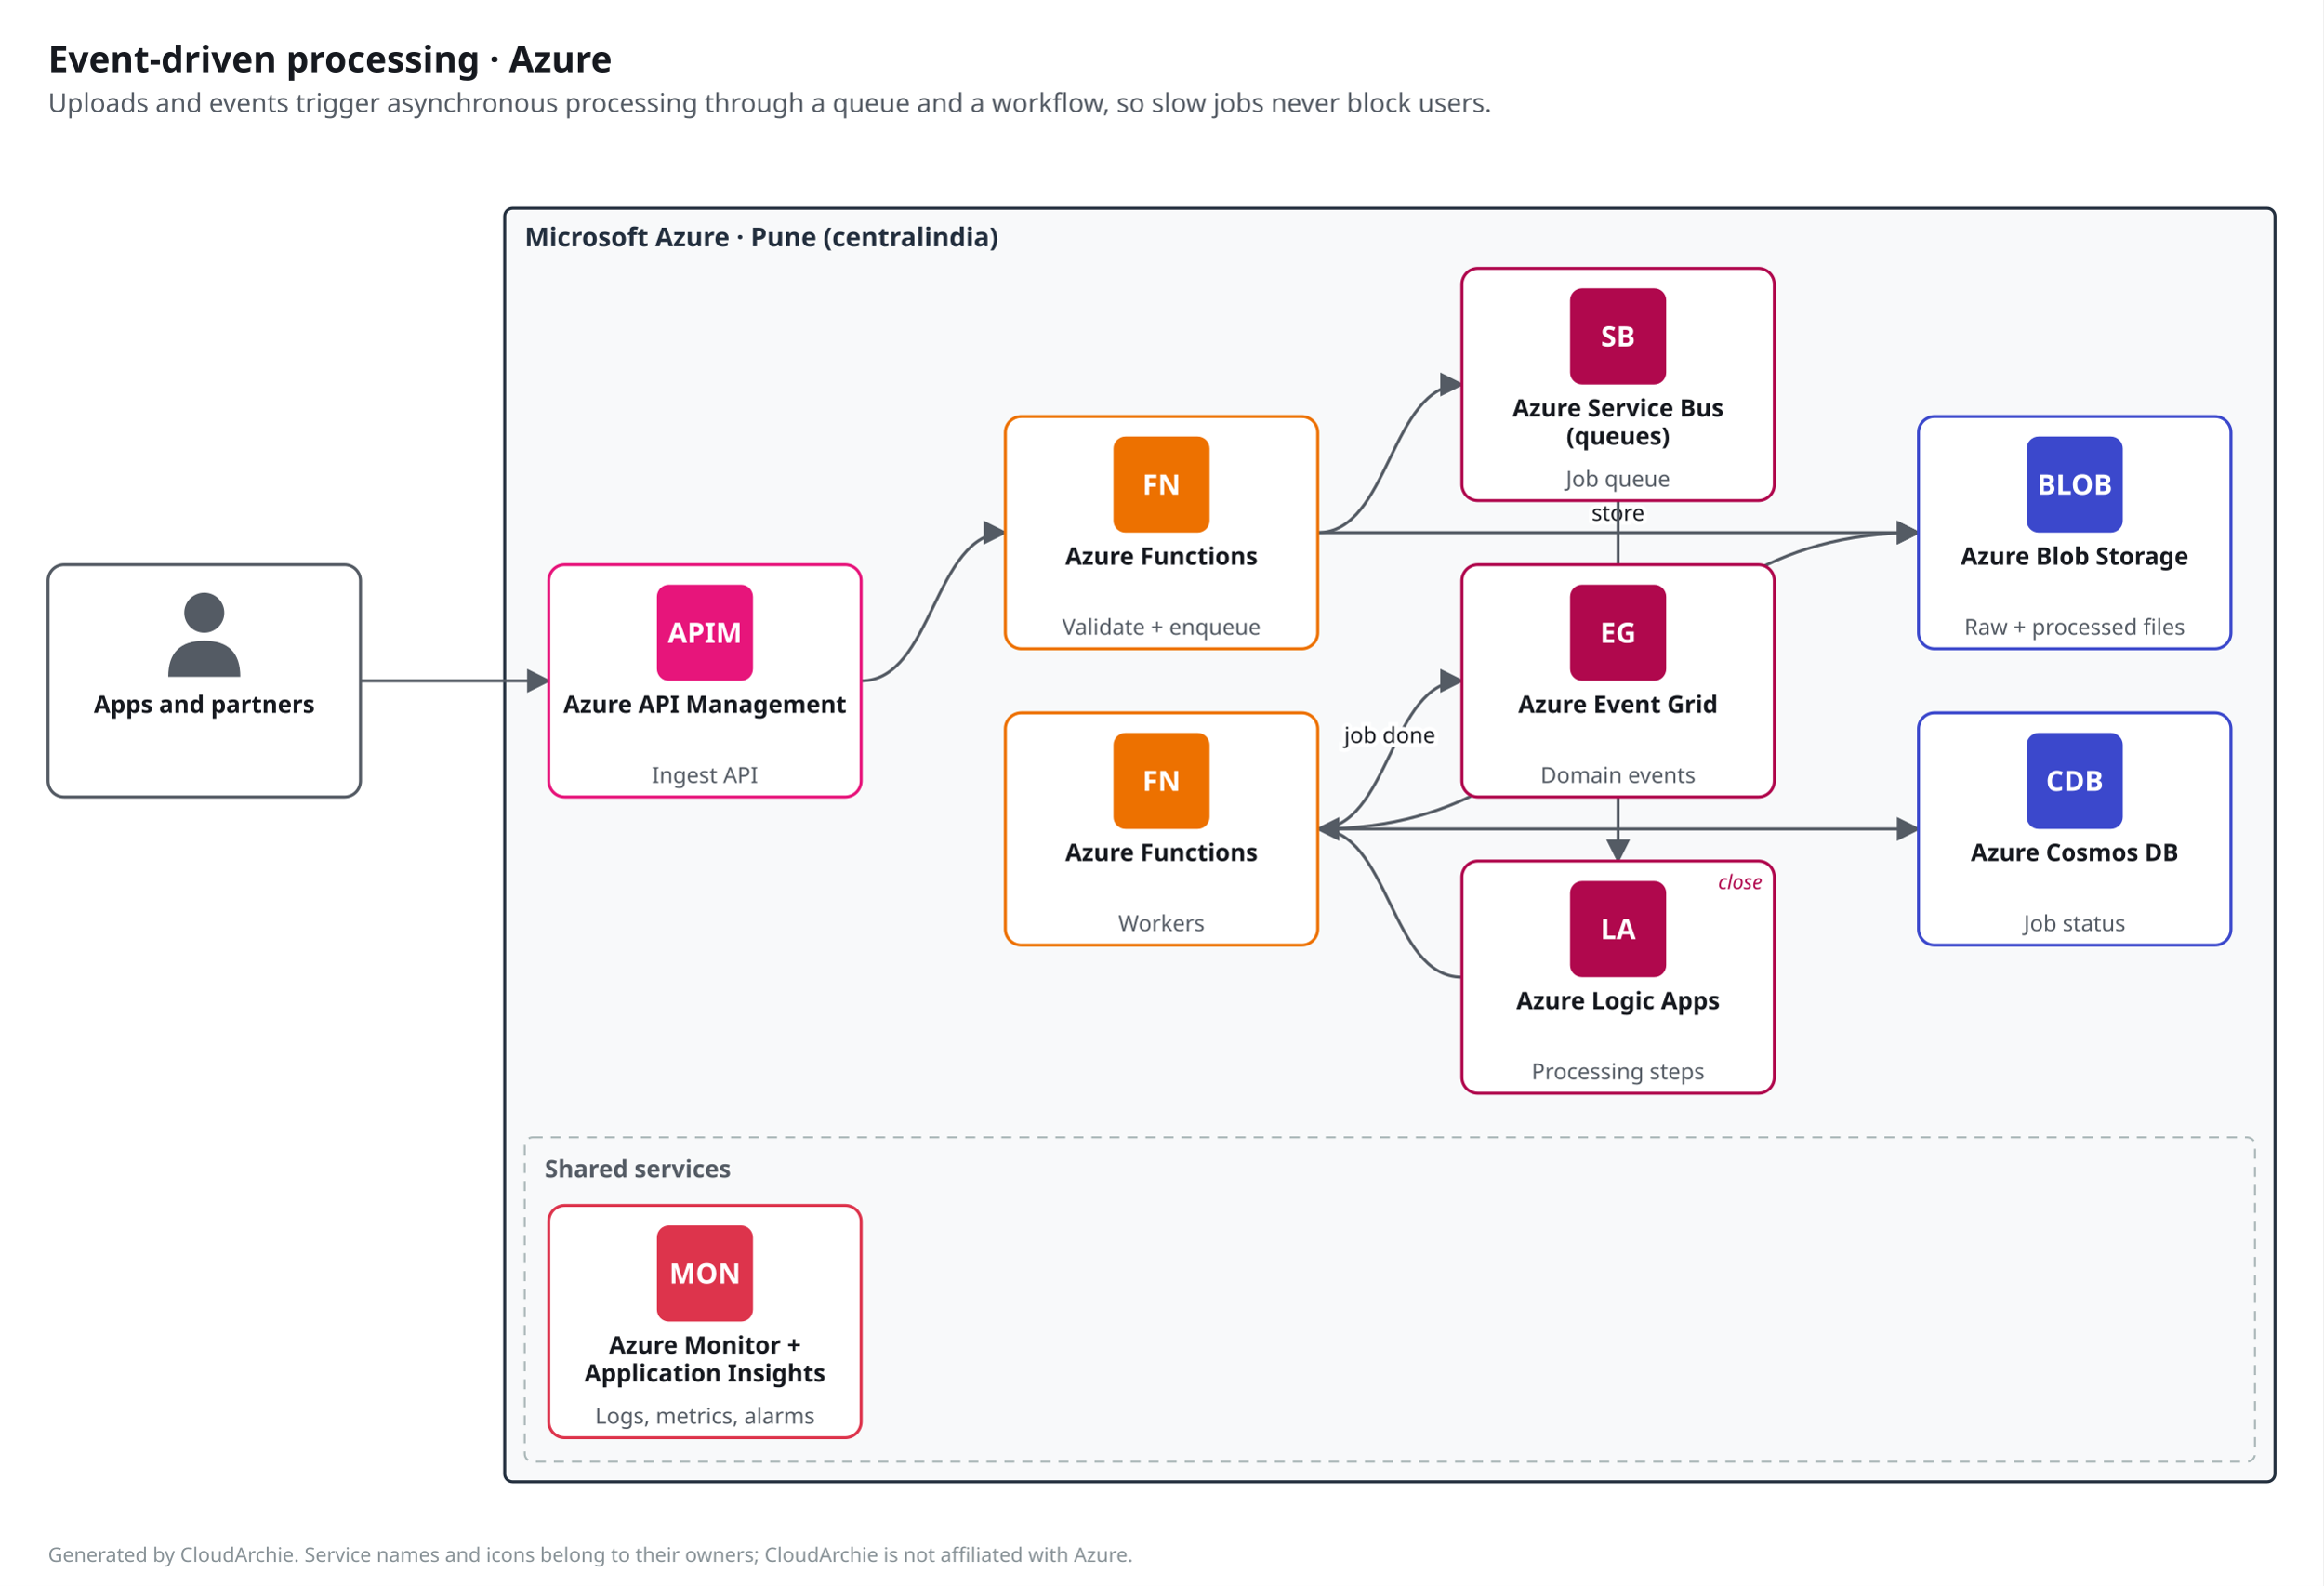
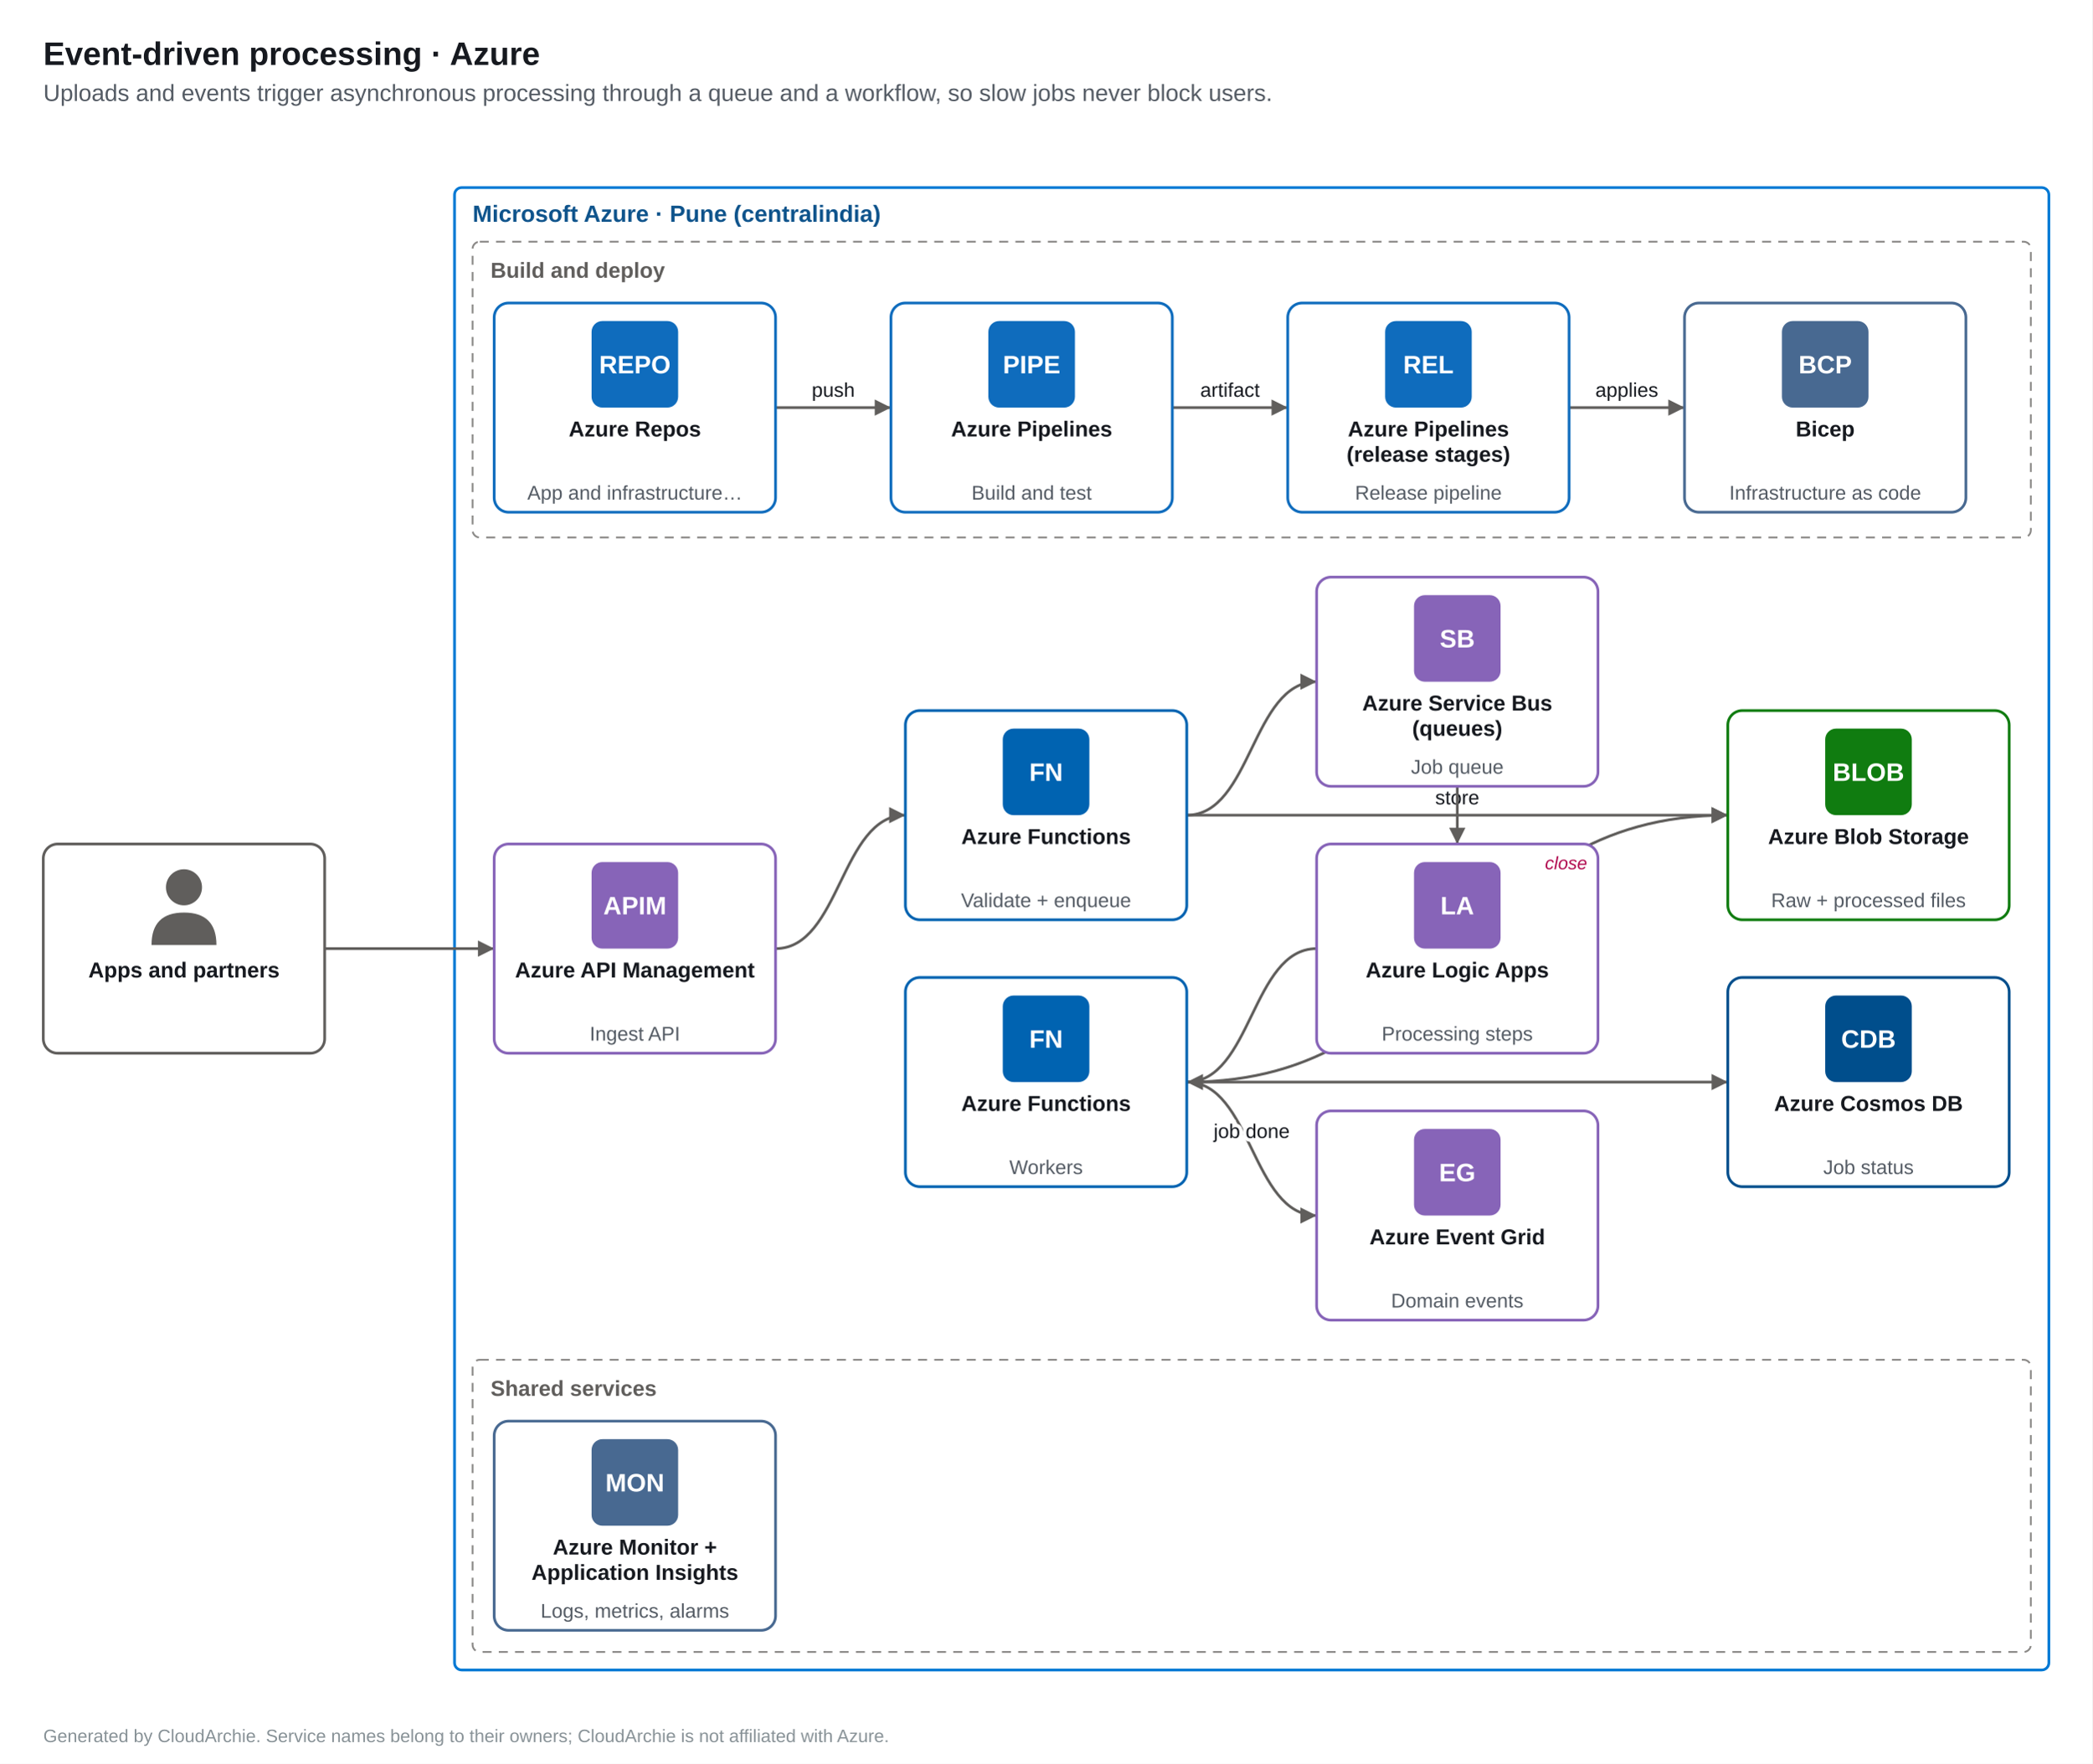
- <svg xmlns="http://www.w3.org/2000/svg" width="1160" height="792" viewBox="0 0 1160 792" role="img" aria-label="Event-driven processing on Azure">
-   <style>.bg{fill:#ffffff}
- .title{font:600 18px sans-serif;fill:#16191f}
- .subtitle{font:13px sans-serif;fill:#545b64}
- .cloud{fill:#f8f9fa;stroke:#232f3e;stroke-width:1.5}
- .cloud-label{font:600 13px sans-serif;fill:#232f3e}
- .band{fill:none;stroke:#aab7b8;stroke-dasharray:5 4}
- .band-label{font:600 12px sans-serif;fill:#545b64}
- .node-box{fill:#ffffff;stroke-width:1.5}
- .badge{font:700 14px sans-serif;fill:#ffffff}
- .service{font:600 12px sans-serif;fill:#16191f}
- .label{font:11px sans-serif;fill:#545b64}
- .fidelity{font:italic 10px sans-serif;fill:#b0084d}
- .edge{fill:none;stroke:#545b64;stroke-width:1.5}
- .edge-label{font:11px sans-serif;fill:#16191f;paint-order:stroke;stroke:#ffffff;stroke-width:4}
- .footer{font:10px sans-serif;fill:#879196}</style>
-   <defs>
-     <marker id="arrow" viewBox="0 0 10 10" refX="9" refY="5" markerWidth="8" markerHeight="8" orient="auto-start-reverse">
-       <path d="M0,0 L10,5 L0,10 z" fill="#545b64" />
-     </marker>
-   </defs>
-   <rect class="bg" width="1160" height="792" />
-   <text class="title" x="24" y="36">Event-driven processing · Azure</text>
-   <text class="subtitle" x="24" y="56">Uploads and events trigger asynchronous processing through a queue and a workflow, so slow jobs never block users.</text>
-   <rect class="cloud" x="252" y="104" width="884" height="636" rx="4" />
-   <text class="cloud-label" x="262" y="123">Microsoft Azure · Pune (centralindia)</text>
-   <rect class="band" x="262" y="568" width="864" height="162" rx="4" />
-   <text class="band-label" x="272" y="588">Shared services</text>
-   <path class="edge" d="M180,340 C227,340 227,340 274,340" marker-end="url(#arrow)" />
-   <path class="edge" d="M430,340 C466,340 466,266 502,266" marker-end="url(#arrow)" />
-   <path class="edge" d="M658,266 C808,266 808,266 958,266" marker-end="url(#arrow)" />
-   <text class="edge-label" x="808" y="260" text-anchor="middle">store</text>
-   <path class="edge" d="M658,266 C694,266 694,192 730,192" marker-end="url(#arrow)" />
-   <path class="edge" d="M808,250 C808,340 808,340 808,430" marker-end="url(#arrow)" />
-   <path class="edge" d="M730,488 C694,488 694,414 658,414" marker-end="url(#arrow)" />
-   <path class="edge" d="M658,414 C808,414 808,266 958,266" marker-end="url(#arrow)" />
-   <path class="edge" d="M658,414 C808,414 808,414 958,414" marker-end="url(#arrow)" />
-   <path class="edge" d="M658,414 C694,414 694,340 730,340" marker-end="url(#arrow)" />
-   <text class="edge-label" x="694" y="371" text-anchor="middle">job done</text>
-   <g class="node" data-id="producers" data-capability="client">
-     <rect class="node-box" x="24" y="282" width="156" height="116" rx="8" style="stroke:#545B64" />
-     <g fill="#545B64">
-       <circle cx="102" cy="306" r="10" />
-       <path d="M84,338 Q84,320 102,320 Q120,320 120,338 Z" />
+ <svg xmlns="http://www.w3.org/2000/svg" class="ca-diagram ca-azure" width="1160" height="978" viewBox="0 0 1160 978" role="img" aria-label="Event-driven processing on Azure">
+   <style>.ca-azure{font-family:'Segoe UI', 'Helvetica Neue', Arial, sans-serif}
+ .ca-azure .ca-bg{fill:#ffffff}
+ .ca-azure .ca-title{font-size:18px;font-weight:600;fill:#16191f}
+ .ca-azure .ca-subtitle{font-size:13px;fill:#545b64}
+ .ca-azure .ca-cloud{fill:#FFFFFF;stroke:#0078D4;stroke-width:1.5;}
+ .ca-azure .ca-cloud-label{font-size:13px;font-weight:600;fill:#0F548C}
+ .ca-azure .ca-band{fill:none;stroke:#8A8886;stroke-dasharray:5 4}
+ .ca-azure .ca-band-label{font-size:12px;font-weight:600;fill:#605E5C}
+ .ca-azure .ca-node-box{fill:#ffffff;stroke-width:1.5}
+ .ca-azure .ca-badge{font-size:14px;font-weight:700;fill:#ffffff}
+ .ca-azure .ca-service{font-size:12px;font-weight:600;fill:#16191f}
+ .ca-azure .ca-label{font-size:11px;fill:#545b64}
+ .ca-azure .ca-fidelity{font-size:10px;font-style:italic;fill:#b0084d}
+ .ca-azure .ca-edge{fill:none;stroke:#605E5C;stroke-width:1.5}
+ .ca-azure .ca-arrow{fill:#605E5C}
+ .ca-azure .ca-edge-label{font-size:11px;fill:#16191f;paint-order:stroke;stroke:#ffffff;stroke-width:4}
+ .ca-azure .ca-footer{font-size:10px;fill:#879196}</style>
+   <rect class="ca-bg" width="1160" height="978" />
+   <text class="ca-title" x="24" y="36">Event-driven processing · Azure</text>
+   <text class="ca-subtitle" x="24" y="56">Uploads and events trigger asynchronous processing through a queue and a workflow, so slow jobs never block users.</text>
+   <rect class="ca-cloud" x="252" y="104" width="884" height="822" rx="4" />
+   <text class="ca-cloud-label" x="262" y="123">Microsoft Azure · Pune (centralindia)</text>
+   <rect class="ca-band" x="262" y="134" width="864" height="164" rx="4" />
+   <text class="ca-band-label" x="272" y="154">Build and deploy</text>
+   <rect class="ca-band" x="262" y="754" width="864" height="162" rx="4" />
+   <text class="ca-band-label" x="272" y="774">Shared services</text>
+   <path class="ca-edge" data-from="producers" data-to="api" d="M180,526 C227,526 227,526 274,526" />
+   <polygon class="ca-arrow" data-from="producers" data-to="api" points="274,526 265,521.5 265,530.5" />
+   <path class="ca-edge" data-from="api" data-to="ingest" d="M430,526 C466,526 466,452 502,452" />
+   <polygon class="ca-arrow" data-from="api" data-to="ingest" points="502,452 493,447.5 493,456.5" />
+   <path class="ca-edge" data-from="ingest" data-to="raw" d="M658,452 C808,452 808,452 958,452" />
+   <polygon class="ca-arrow" data-from="ingest" data-to="raw" points="958,452 949,447.5 949,456.5" />
+   <text class="ca-edge-label" data-from="ingest" data-to="raw" x="808" y="446" text-anchor="middle">store</text>
+   <path class="ca-edge" data-from="ingest" data-to="queue" d="M658,452 C694,452 694,378 730,378" />
+   <polygon class="ca-arrow" data-from="ingest" data-to="queue" points="730,378 721,373.5 721,382.5" />
+   <path class="ca-edge" data-from="queue" data-to="workflow" d="M808,436 C808,452 808,452 808,468" />
+   <polygon class="ca-arrow" data-from="queue" data-to="workflow" points="808,468 803.5,459 812.5,459" />
+   <path class="ca-edge" data-from="workflow" data-to="workers" d="M730,526 C694,526 694,600 658,600" />
+   <polygon class="ca-arrow" data-from="workflow" data-to="workers" points="658,600 667,595.5 667,604.5" />
+   <path class="ca-edge" data-from="workers" data-to="raw" d="M658,600 C808,600 808,452 958,452" />
+   <polygon class="ca-arrow" data-from="workers" data-to="raw" points="958,452 949,447.5 949,456.5" />
+   <path class="ca-edge" data-from="workers" data-to="state" d="M658,600 C808,600 808,600 958,600" />
+   <polygon class="ca-arrow" data-from="workers" data-to="state" points="958,600 949,595.5 949,604.5" />
+   <path class="ca-edge" data-from="workers" data-to="events" d="M658,600 C694,600 694,674 730,674" />
+   <polygon class="ca-arrow" data-from="workers" data-to="events" points="730,674 721,669.5 721,678.5" />
+   <text class="ca-edge-label" data-from="workers" data-to="events" x="694" y="631" text-anchor="middle">job done</text>
+   <path class="ca-edge" data-from="repo" data-to="build" d="M430,226 C462,226 462,226 494,226" />
+   <polygon class="ca-arrow" data-from="repo" data-to="build" points="494,226 485,221.5 485,230.5" />
+   <text class="ca-edge-label" data-from="repo" data-to="build" x="462" y="220" text-anchor="middle">push</text>
+   <path class="ca-edge" data-from="build" data-to="deploy" d="M650,226 C682,226 682,226 714,226" />
+   <polygon class="ca-arrow" data-from="build" data-to="deploy" points="714,226 705,221.5 705,230.5" />
+   <text class="ca-edge-label" data-from="build" data-to="deploy" x="682" y="220" text-anchor="middle">artifact</text>
+   <path class="ca-edge" data-from="deploy" data-to="infra-code" d="M870,226 C902,226 902,226 934,226" />
+   <polygon class="ca-arrow" data-from="deploy" data-to="infra-code" points="934,226 925,221.5 925,230.5" />
+   <text class="ca-edge-label" data-from="deploy" data-to="infra-code" x="902" y="220" text-anchor="middle">applies</text>
+   <g class="node" data-id="producers" data-capability="client" data-stage="users">
+     <rect class="ca-node-box" x="24" y="468" width="156" height="116" rx="8" style="stroke:#605E5C" />
+     <g fill="#605E5C">
+       <circle cx="102" cy="492" r="10" />
+       <path d="M84,524 Q84,506 102,506 Q120,506 120,524 Z" />
    </g>
-     <text class="service" x="102" y="356" text-anchor="middle">Apps and partners</text>
+     <text class="ca-service" x="102" y="542" text-anchor="middle">Apps and partners</text>
  </g>
-   <g class="node" data-id="api" data-capability="api-gateway">
-     <rect class="node-box" x="274" y="282" width="156" height="116" rx="8" style="stroke:#E7157B" />
-     <rect x="328" y="292" width="48" height="48" rx="6" fill="#E7157B" />
-     <text class="badge" x="352" y="321" text-anchor="middle">APIM</text>
-     <text class="service" x="352" y="356" text-anchor="middle">Azure API Management</text>
-     <text class="label" x="352" y="391" text-anchor="middle">Ingest API</text>
+   <g class="node" data-id="api" data-capability="api-gateway" data-stage="serve">
+     <rect class="ca-node-box" x="274" y="468" width="156" height="116" rx="8" style="stroke:#8764B8" />
+     <rect x="328" y="478" width="48" height="48" rx="6" fill="#8764B8" />
+     <text class="ca-badge" x="352" y="507" text-anchor="middle">APIM</text>
+     <text class="ca-service" x="352" y="542" text-anchor="middle">Azure API Management</text>
+     <text class="ca-label" x="352" y="577" text-anchor="middle">Ingest API</text>
  </g>
-   <g class="node" data-id="ingest" data-capability="serverless-function">
-     <rect class="node-box" x="502" y="208" width="156" height="116" rx="8" style="stroke:#ED7100" />
-     <rect x="556" y="218" width="48" height="48" rx="6" fill="#ED7100" />
-     <text class="badge" x="580" y="247" text-anchor="middle">FN</text>
-     <text class="service" x="580" y="282" text-anchor="middle">Azure Functions</text>
-     <text class="label" x="580" y="317" text-anchor="middle">Validate + enqueue</text>
+   <g class="node" data-id="ingest" data-capability="serverless-function" data-stage="run">
+     <rect class="ca-node-box" x="502" y="394" width="156" height="116" rx="8" style="stroke:#0063B1" />
+     <rect x="556" y="404" width="48" height="48" rx="6" fill="#0063B1" />
+     <text class="ca-badge" x="580" y="433" text-anchor="middle">FN</text>
+     <text class="ca-service" x="580" y="468" text-anchor="middle">Azure Functions</text>
+     <text class="ca-label" x="580" y="503" text-anchor="middle">Validate + enqueue</text>
  </g>
-   <g class="node" data-id="queue" data-capability="message-queue">
-     <rect class="node-box" x="730" y="134" width="156" height="116" rx="8" style="stroke:#B0084D" />
-     <rect x="784" y="144" width="48" height="48" rx="6" fill="#B0084D" />
-     <text class="badge" x="808" y="173" text-anchor="middle">SB</text>
-     <text class="service" x="808" y="208" text-anchor="middle">Azure Service Bus</text>
-     <text class="service" x="808" y="222" text-anchor="middle">(queues)</text>
-     <text class="label" x="808" y="243" text-anchor="middle">Job queue</text>
+   <g class="node" data-id="queue" data-capability="message-queue" data-stage="integrate">
+     <rect class="ca-node-box" x="730" y="320" width="156" height="116" rx="8" style="stroke:#8764B8" />
+     <rect x="784" y="330" width="48" height="48" rx="6" fill="#8764B8" />
+     <text class="ca-badge" x="808" y="359" text-anchor="middle">SB</text>
+     <text class="ca-service" x="808" y="394" text-anchor="middle">Azure Service Bus</text>
+     <text class="ca-service" x="808" y="408" text-anchor="middle">(queues)</text>
+     <text class="ca-label" x="808" y="429" text-anchor="middle">Job queue</text>
  </g>
-   <g class="node" data-id="events" data-capability="event-bus">
-     <rect class="node-box" x="730" y="282" width="156" height="116" rx="8" style="stroke:#B0084D" />
-     <rect x="784" y="292" width="48" height="48" rx="6" fill="#B0084D" />
-     <text class="badge" x="808" y="321" text-anchor="middle">EG</text>
-     <text class="service" x="808" y="356" text-anchor="middle">Azure Event Grid</text>
-     <text class="label" x="808" y="391" text-anchor="middle">Domain events</text>
+   <g class="node" data-id="events" data-capability="event-bus" data-stage="integrate">
+     <rect class="ca-node-box" x="730" y="616" width="156" height="116" rx="8" style="stroke:#8764B8" />
+     <rect x="784" y="626" width="48" height="48" rx="6" fill="#8764B8" />
+     <text class="ca-badge" x="808" y="655" text-anchor="middle">EG</text>
+     <text class="ca-service" x="808" y="690" text-anchor="middle">Azure Event Grid</text>
+     <text class="ca-label" x="808" y="725" text-anchor="middle">Domain events</text>
  </g>
-   <g class="node" data-id="workflow" data-capability="workflow">
-     <rect class="node-box" x="730" y="430" width="156" height="116" rx="8" style="stroke:#B0084D" />
-     <rect x="784" y="440" width="48" height="48" rx="6" fill="#B0084D" />
-     <text class="badge" x="808" y="469" text-anchor="middle">LA</text>
-     <text class="service" x="808" y="504" text-anchor="middle">Azure Logic Apps</text>
-     <text class="label" x="808" y="539" text-anchor="middle">Processing steps</text>
-     <text class="fidelity" x="880" y="444" text-anchor="end">close</text>
+   <g class="node" data-id="workflow" data-capability="workflow" data-stage="integrate">
+     <rect class="ca-node-box" x="730" y="468" width="156" height="116" rx="8" style="stroke:#8764B8" />
+     <rect x="784" y="478" width="48" height="48" rx="6" fill="#8764B8" />
+     <text class="ca-badge" x="808" y="507" text-anchor="middle">LA</text>
+     <text class="ca-service" x="808" y="542" text-anchor="middle">Azure Logic Apps</text>
+     <text class="ca-label" x="808" y="577" text-anchor="middle">Processing steps</text>
+     <text class="ca-fidelity" x="880" y="482" text-anchor="end">close</text>
  </g>
-   <g class="node" data-id="workers" data-capability="serverless-function">
-     <rect class="node-box" x="502" y="356" width="156" height="116" rx="8" style="stroke:#ED7100" />
-     <rect x="556" y="366" width="48" height="48" rx="6" fill="#ED7100" />
-     <text class="badge" x="580" y="395" text-anchor="middle">FN</text>
-     <text class="service" x="580" y="430" text-anchor="middle">Azure Functions</text>
-     <text class="label" x="580" y="465" text-anchor="middle">Workers</text>
+   <g class="node" data-id="workers" data-capability="serverless-function" data-stage="run">
+     <rect class="ca-node-box" x="502" y="542" width="156" height="116" rx="8" style="stroke:#0063B1" />
+     <rect x="556" y="552" width="48" height="48" rx="6" fill="#0063B1" />
+     <text class="ca-badge" x="580" y="581" text-anchor="middle">FN</text>
+     <text class="ca-service" x="580" y="616" text-anchor="middle">Azure Functions</text>
+     <text class="ca-label" x="580" y="651" text-anchor="middle">Workers</text>
  </g>
-   <g class="node" data-id="raw" data-capability="object-storage">
-     <rect class="node-box" x="958" y="208" width="156" height="116" rx="8" style="stroke:#3B48CC" />
-     <rect x="1012" y="218" width="48" height="48" rx="6" fill="#3B48CC" />
-     <text class="badge" x="1036" y="247" text-anchor="middle">BLOB</text>
-     <text class="service" x="1036" y="282" text-anchor="middle">Azure Blob Storage</text>
-     <text class="label" x="1036" y="317" text-anchor="middle">Raw + processed files</text>
+   <g class="node" data-id="raw" data-capability="object-storage" data-stage="store">
+     <rect class="ca-node-box" x="958" y="394" width="156" height="116" rx="8" style="stroke:#107C10" />
+     <rect x="1012" y="404" width="48" height="48" rx="6" fill="#107C10" />
+     <text class="ca-badge" x="1036" y="433" text-anchor="middle">BLOB</text>
+     <text class="ca-service" x="1036" y="468" text-anchor="middle">Azure Blob Storage</text>
+     <text class="ca-label" x="1036" y="503" text-anchor="middle">Raw + processed files</text>
  </g>
-   <g class="node" data-id="state" data-capability="key-value-db">
-     <rect class="node-box" x="958" y="356" width="156" height="116" rx="8" style="stroke:#3B48CC" />
-     <rect x="1012" y="366" width="48" height="48" rx="6" fill="#3B48CC" />
-     <text class="badge" x="1036" y="395" text-anchor="middle">CDB</text>
-     <text class="service" x="1036" y="430" text-anchor="middle">Azure Cosmos DB</text>
-     <text class="label" x="1036" y="465" text-anchor="middle">Job status</text>
+   <g class="node" data-id="state" data-capability="key-value-db" data-stage="store">
+     <rect class="ca-node-box" x="958" y="542" width="156" height="116" rx="8" style="stroke:#004E8C" />
+     <rect x="1012" y="552" width="48" height="48" rx="6" fill="#004E8C" />
+     <text class="ca-badge" x="1036" y="581" text-anchor="middle">CDB</text>
+     <text class="ca-service" x="1036" y="616" text-anchor="middle">Azure Cosmos DB</text>
+     <text class="ca-label" x="1036" y="651" text-anchor="middle">Job status</text>
  </g>
-   <g class="node" data-id="logs" data-capability="monitoring">
-     <rect class="node-box" x="274" y="602" width="156" height="116" rx="8" style="stroke:#DD344C" />
-     <rect x="328" y="612" width="48" height="48" rx="6" fill="#DD344C" />
-     <text class="badge" x="352" y="641" text-anchor="middle">MON</text>
-     <text class="service" x="352" y="676" text-anchor="middle">Azure Monitor +</text>
-     <text class="service" x="352" y="690" text-anchor="middle">Application Insights</text>
-     <text class="label" x="352" y="711" text-anchor="middle">Logs, metrics, alarms</text>
+   <g class="node" data-id="logs" data-capability="monitoring" data-stage="operate">
+     <rect class="ca-node-box" x="274" y="788" width="156" height="116" rx="8" style="stroke:#486991" />
+     <rect x="328" y="798" width="48" height="48" rx="6" fill="#486991" />
+     <text class="ca-badge" x="352" y="827" text-anchor="middle">MON</text>
+     <text class="ca-service" x="352" y="862" text-anchor="middle">Azure Monitor +</text>
+     <text class="ca-service" x="352" y="876" text-anchor="middle">Application Insights</text>
+     <text class="ca-label" x="352" y="897" text-anchor="middle">Logs, metrics, alarms</text>
  </g>
-   <text class="footer" x="24" y="780">Generated by CloudArchie. Service names and icons belong to their owners; CloudArchie is not affiliated with Azure.</text>
+   <g class="node" data-id="repo" data-capability="source-control" data-stage="code">
+     <rect class="ca-node-box" x="274" y="168" width="156" height="116" rx="8" style="stroke:#0F6CBD" />
+     <rect x="328" y="178" width="48" height="48" rx="6" fill="#0F6CBD" />
+     <text class="ca-badge" x="352" y="207" text-anchor="middle">REPO</text>
+     <text class="ca-service" x="352" y="242" text-anchor="middle">Azure Repos</text>
+     <text class="ca-label" x="352" y="277" text-anchor="middle">App and infrastructure…</text>
+   </g>
+   <g class="node" data-id="build" data-capability="ci-build" data-stage="build">
+     <rect class="ca-node-box" x="494" y="168" width="156" height="116" rx="8" style="stroke:#0F6CBD" />
+     <rect x="548" y="178" width="48" height="48" rx="6" fill="#0F6CBD" />
+     <text class="ca-badge" x="572" y="207" text-anchor="middle">PIPE</text>
+     <text class="ca-service" x="572" y="242" text-anchor="middle">Azure Pipelines</text>
+     <text class="ca-label" x="572" y="277" text-anchor="middle">Build and test</text>
+   </g>
+   <g class="node" data-id="deploy" data-capability="cd-deploy" data-stage="ship">
+     <rect class="ca-node-box" x="714" y="168" width="156" height="116" rx="8" style="stroke:#0F6CBD" />
+     <rect x="768" y="178" width="48" height="48" rx="6" fill="#0F6CBD" />
+     <text class="ca-badge" x="792" y="207" text-anchor="middle">REL</text>
+     <text class="ca-service" x="792" y="242" text-anchor="middle">Azure Pipelines</text>
+     <text class="ca-service" x="792" y="256" text-anchor="middle">(release stages)</text>
+     <text class="ca-label" x="792" y="277" text-anchor="middle">Release pipeline</text>
+   </g>
+   <g class="node" data-id="infra-code" data-capability="iac" data-stage="code">
+     <rect class="ca-node-box" x="934" y="168" width="156" height="116" rx="8" style="stroke:#486991" />
+     <rect x="988" y="178" width="48" height="48" rx="6" fill="#486991" />
+     <text class="ca-badge" x="1012" y="207" text-anchor="middle">BCP</text>
+     <text class="ca-service" x="1012" y="242" text-anchor="middle">Bicep</text>
+     <text class="ca-label" x="1012" y="277" text-anchor="middle">Infrastructure as code</text>
+   </g>
+   <text class="ca-footer" x="24" y="966">Generated by CloudArchie. Service names belong to their owners; CloudArchie is not affiliated with Azure.</text>
</svg>
